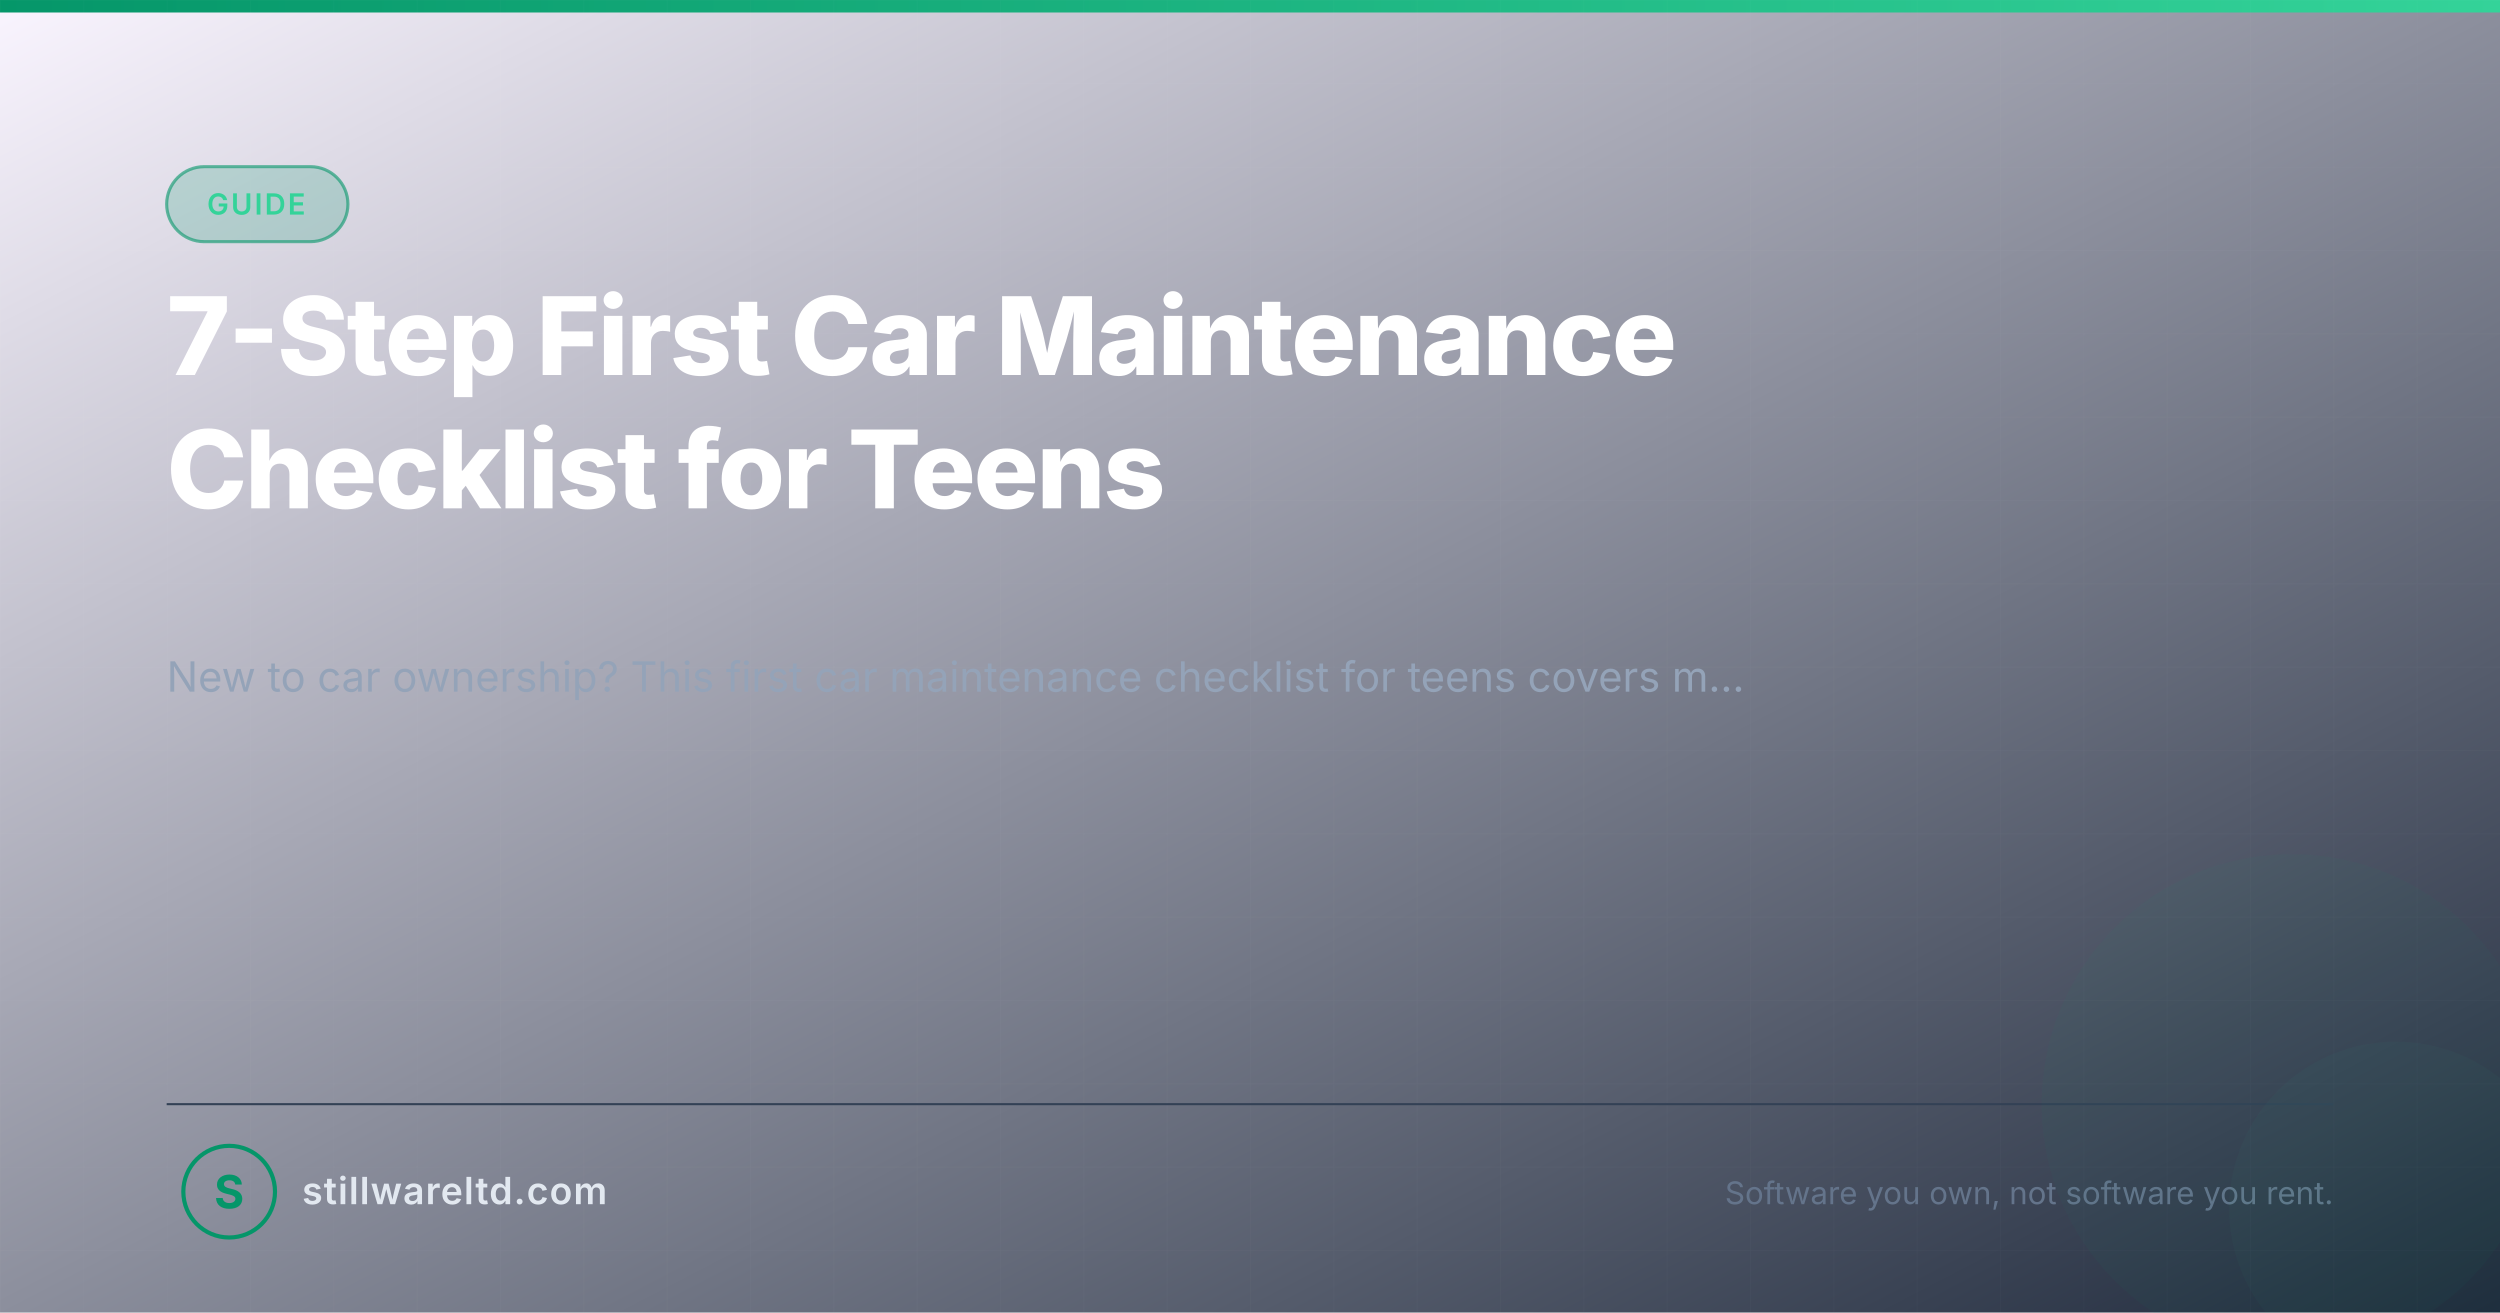
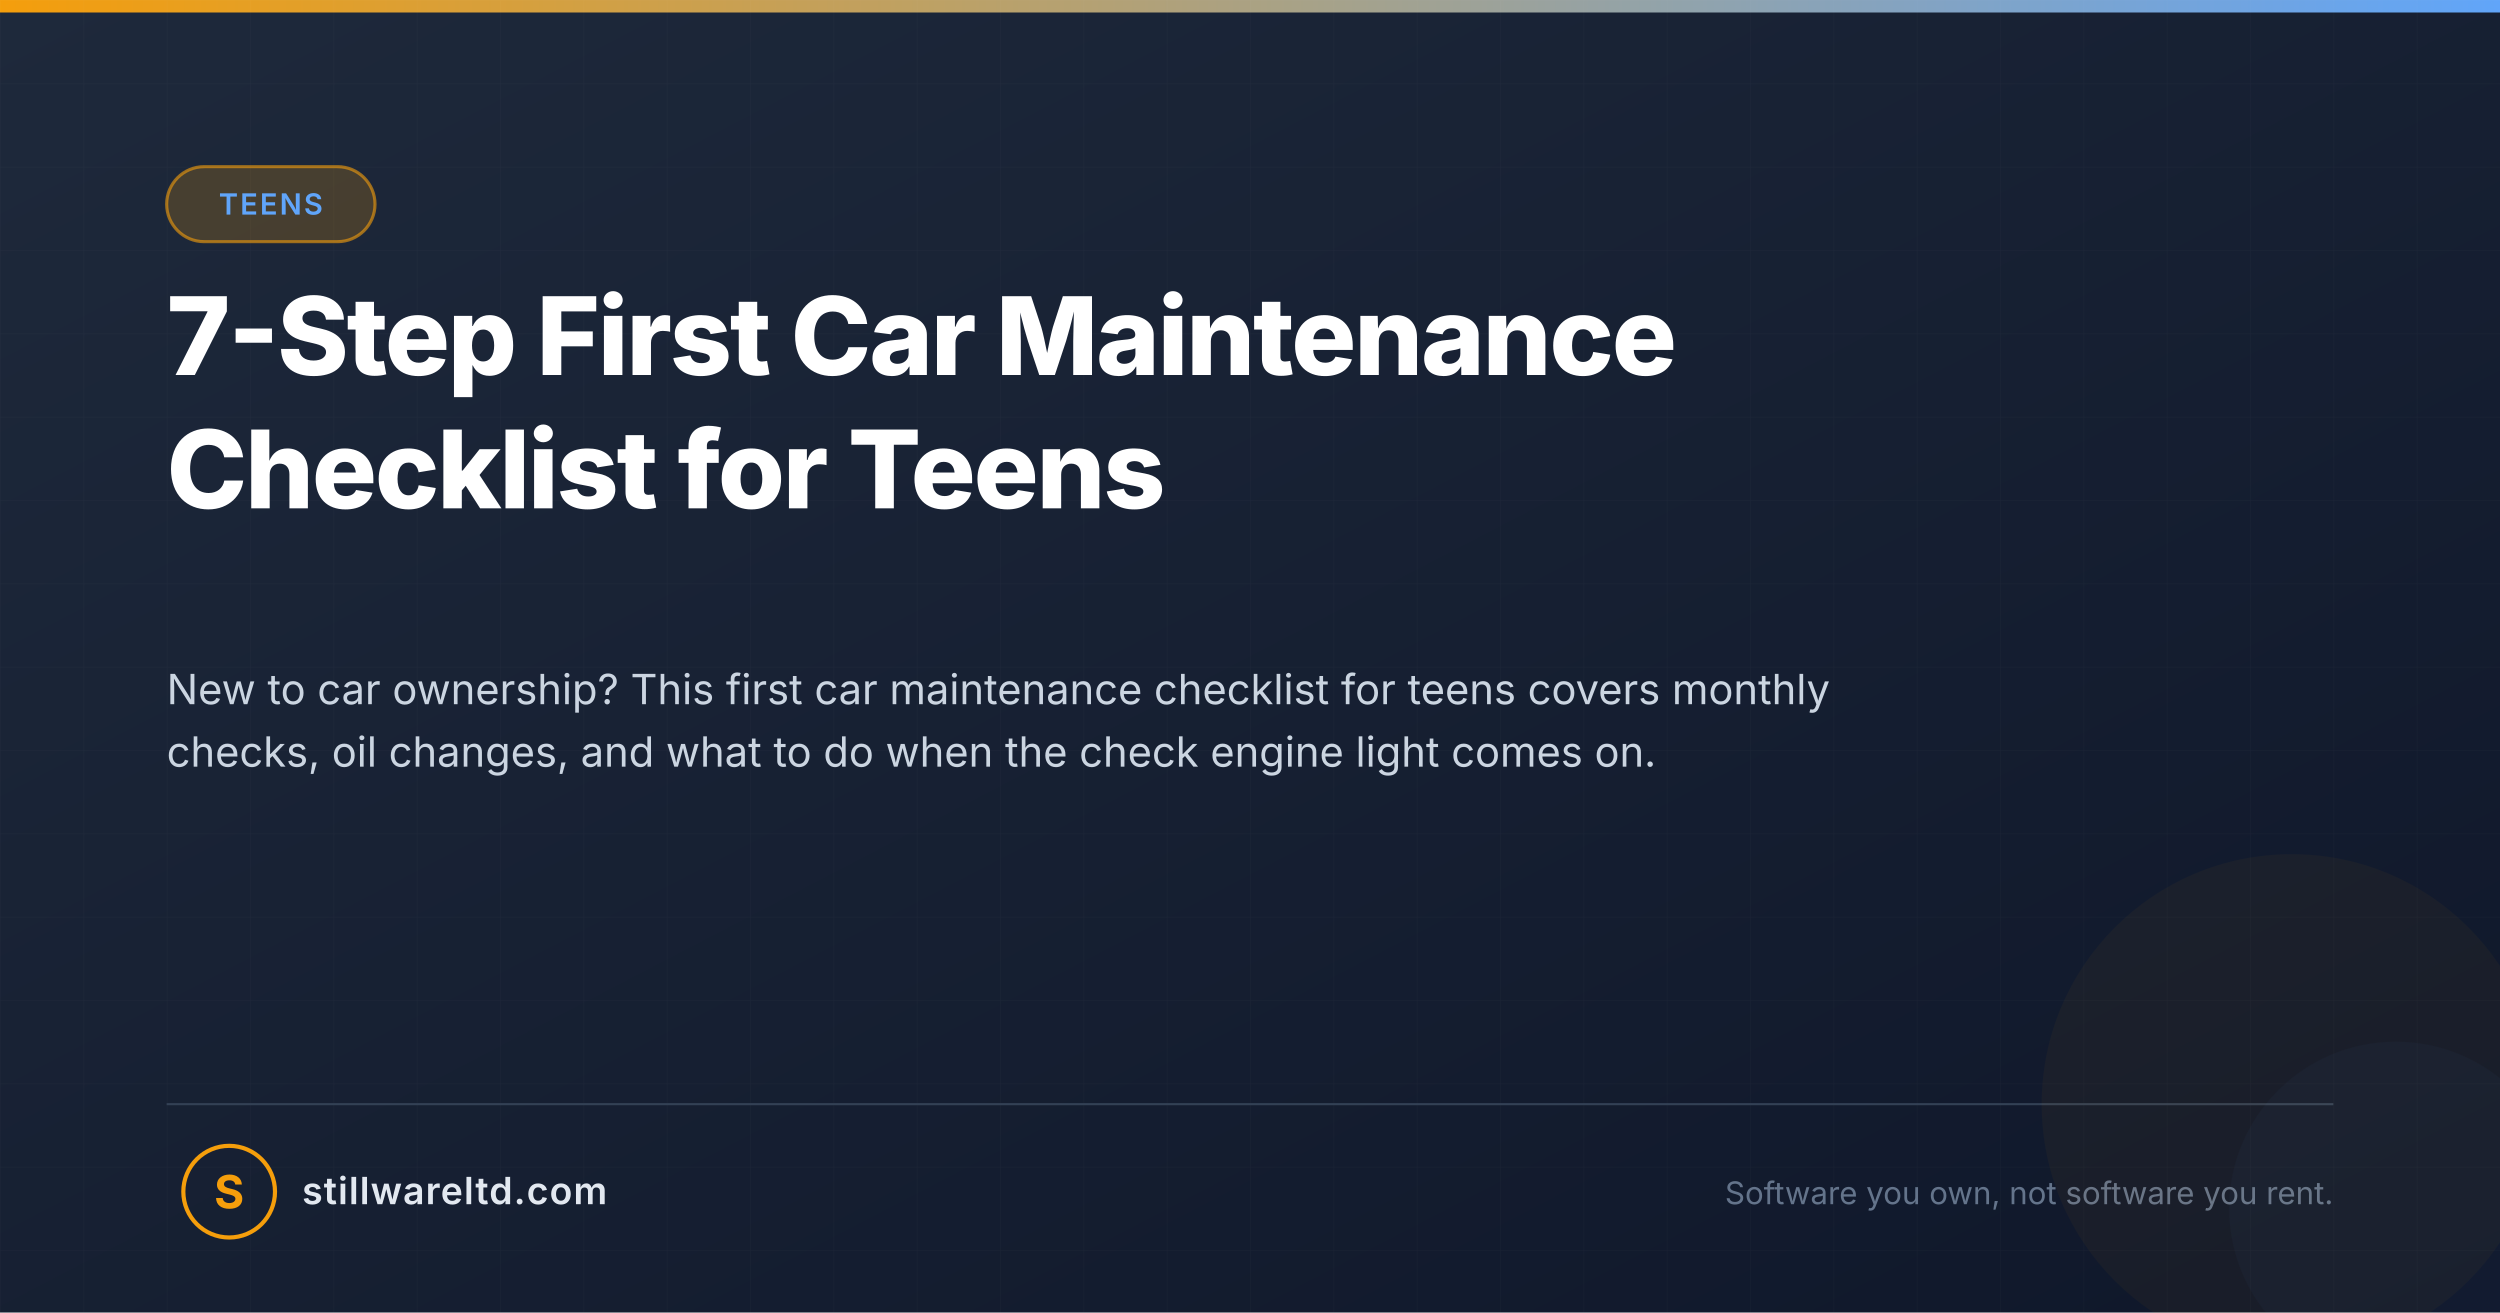
<svg xmlns="http://www.w3.org/2000/svg" viewBox="0 0 1200 630" width="1200" height="630">
  <defs>
    <linearGradient id="bgGrad" x1="0%" y1="0%" x2="100%" y2="100%">
-       <stop offset="0%" style="stop-color:#faf5ff;stop-opacity:1" />
-       <stop offset="100%" style="stop-color:#1e293b;stop-opacity:1" />
+       <stop offset="0%" style="stop-color:#1e293b;stop-opacity:1" />
+       <stop offset="100%" style="stop-color:#0f172a;stop-opacity:1" />
    </linearGradient>
    <linearGradient id="accentGrad" x1="0%" y1="0%" x2="100%" y2="0%">
-       <stop offset="0%" style="stop-color:#059669;stop-opacity:1" />
-       <stop offset="100%" style="stop-color:#34d399;stop-opacity:1" />
+       <stop offset="0%" style="stop-color:#f59e0b;stop-opacity:1" />
+       <stop offset="100%" style="stop-color:#60a5fa;stop-opacity:1" />
    </linearGradient>
  </defs>
  <style>
    text { font-family: Inter, system-ui, -apple-system, sans-serif; }
  </style>
  <rect width="1200" height="630" fill="url(#bgGrad)" />
  <rect width="1200" height="6" fill="url(#accentGrad)" />
  <pattern id="grid" width="40" height="40" patternUnits="userSpaceOnUse">
    <rect width="40" height="40" fill="none" />
    <path d="M 40 0 L 0 0 0 40" fill="none" stroke="#ffffff" stroke-width="0.3" opacity="0.05" />
  </pattern>
  <rect width="1200" height="630" fill="url(#grid)" />
-   <rect x="80" y="80" width="87" height="36" rx="18" fill="#059669" opacity="0.2" />
-   <rect x="80" y="80" width="87" height="36" rx="18" fill="none" stroke="#059669" stroke-width="1.5" opacity="0.6" />
-   <text x="123" y="103" text-anchor="middle" font-size="14" font-weight="600" fill="#34d399" letter-spacing="1">GUIDE</text>
+   <rect x="80" y="80" width="100" height="36" rx="18" fill="#f59e0b" opacity="0.2" />
+   <rect x="80" y="80" width="100" height="36" rx="18" fill="none" stroke="#f59e0b" stroke-width="1.5" opacity="0.6" />
+   <text x="130" y="103" text-anchor="middle" font-size="14" font-weight="600" fill="#60a5fa" letter-spacing="1">TEENS</text>
  <text x="80" y="180" font-size="52" font-weight="800" fill="#ffffff" letter-spacing="-1">7-Step First Car Maintenance</text>
  <text x="80" y="244" font-size="52" font-weight="800" fill="#ffffff" letter-spacing="-1">Checklist for Teens</text>
-   <text x="80" y="332" font-size="20" fill="#94a3b8" font-weight="400">
-     New to car ownership? This first car maintenance checklist for teens covers m...
-   </text>
+   <text x="80" y="338" font-size="20" fill="#cbd5e1" font-weight="400">New to car ownership? This first car maintenance checklist for teens covers monthly</text>
+   <text x="80" y="368" font-size="20" fill="#cbd5e1" font-weight="400">checks, oil changes, and what to do when the check engine light comes on.</text>
  <line x1="80" y1="530" x2="1120" y2="530" stroke="#334155" stroke-width="1" />
-   <circle cx="110" cy="572" r="22" fill="none" stroke="#059669" stroke-width="2" />
-   <text x="110" y="580" text-anchor="middle" font-size="22" font-weight="700" fill="#059669">S</text>
+   <circle cx="110" cy="572" r="22" fill="none" stroke="#f59e0b" stroke-width="2" />
+   <text x="110" y="580" text-anchor="middle" font-size="22" font-weight="700" fill="#f59e0b">S</text>
  <text x="145" y="578" font-size="18" font-weight="600" fill="#e2e8f0" letter-spacing="0.5">stillwareltd.com</text>
  <text x="1120" y="578" text-anchor="end" font-size="15" fill="#64748b" font-weight="400">Software you own, not software you rent.</text>
-   <circle cx="1100" cy="530" r="120" fill="#059669" opacity="0.04" />
-   <circle cx="1150" cy="580" r="80" fill="#34d399" opacity="0.03" />
+   <circle cx="1100" cy="530" r="120" fill="#f59e0b" opacity="0.04" />
+   <circle cx="1150" cy="580" r="80" fill="#60a5fa" opacity="0.03" />
</svg>
